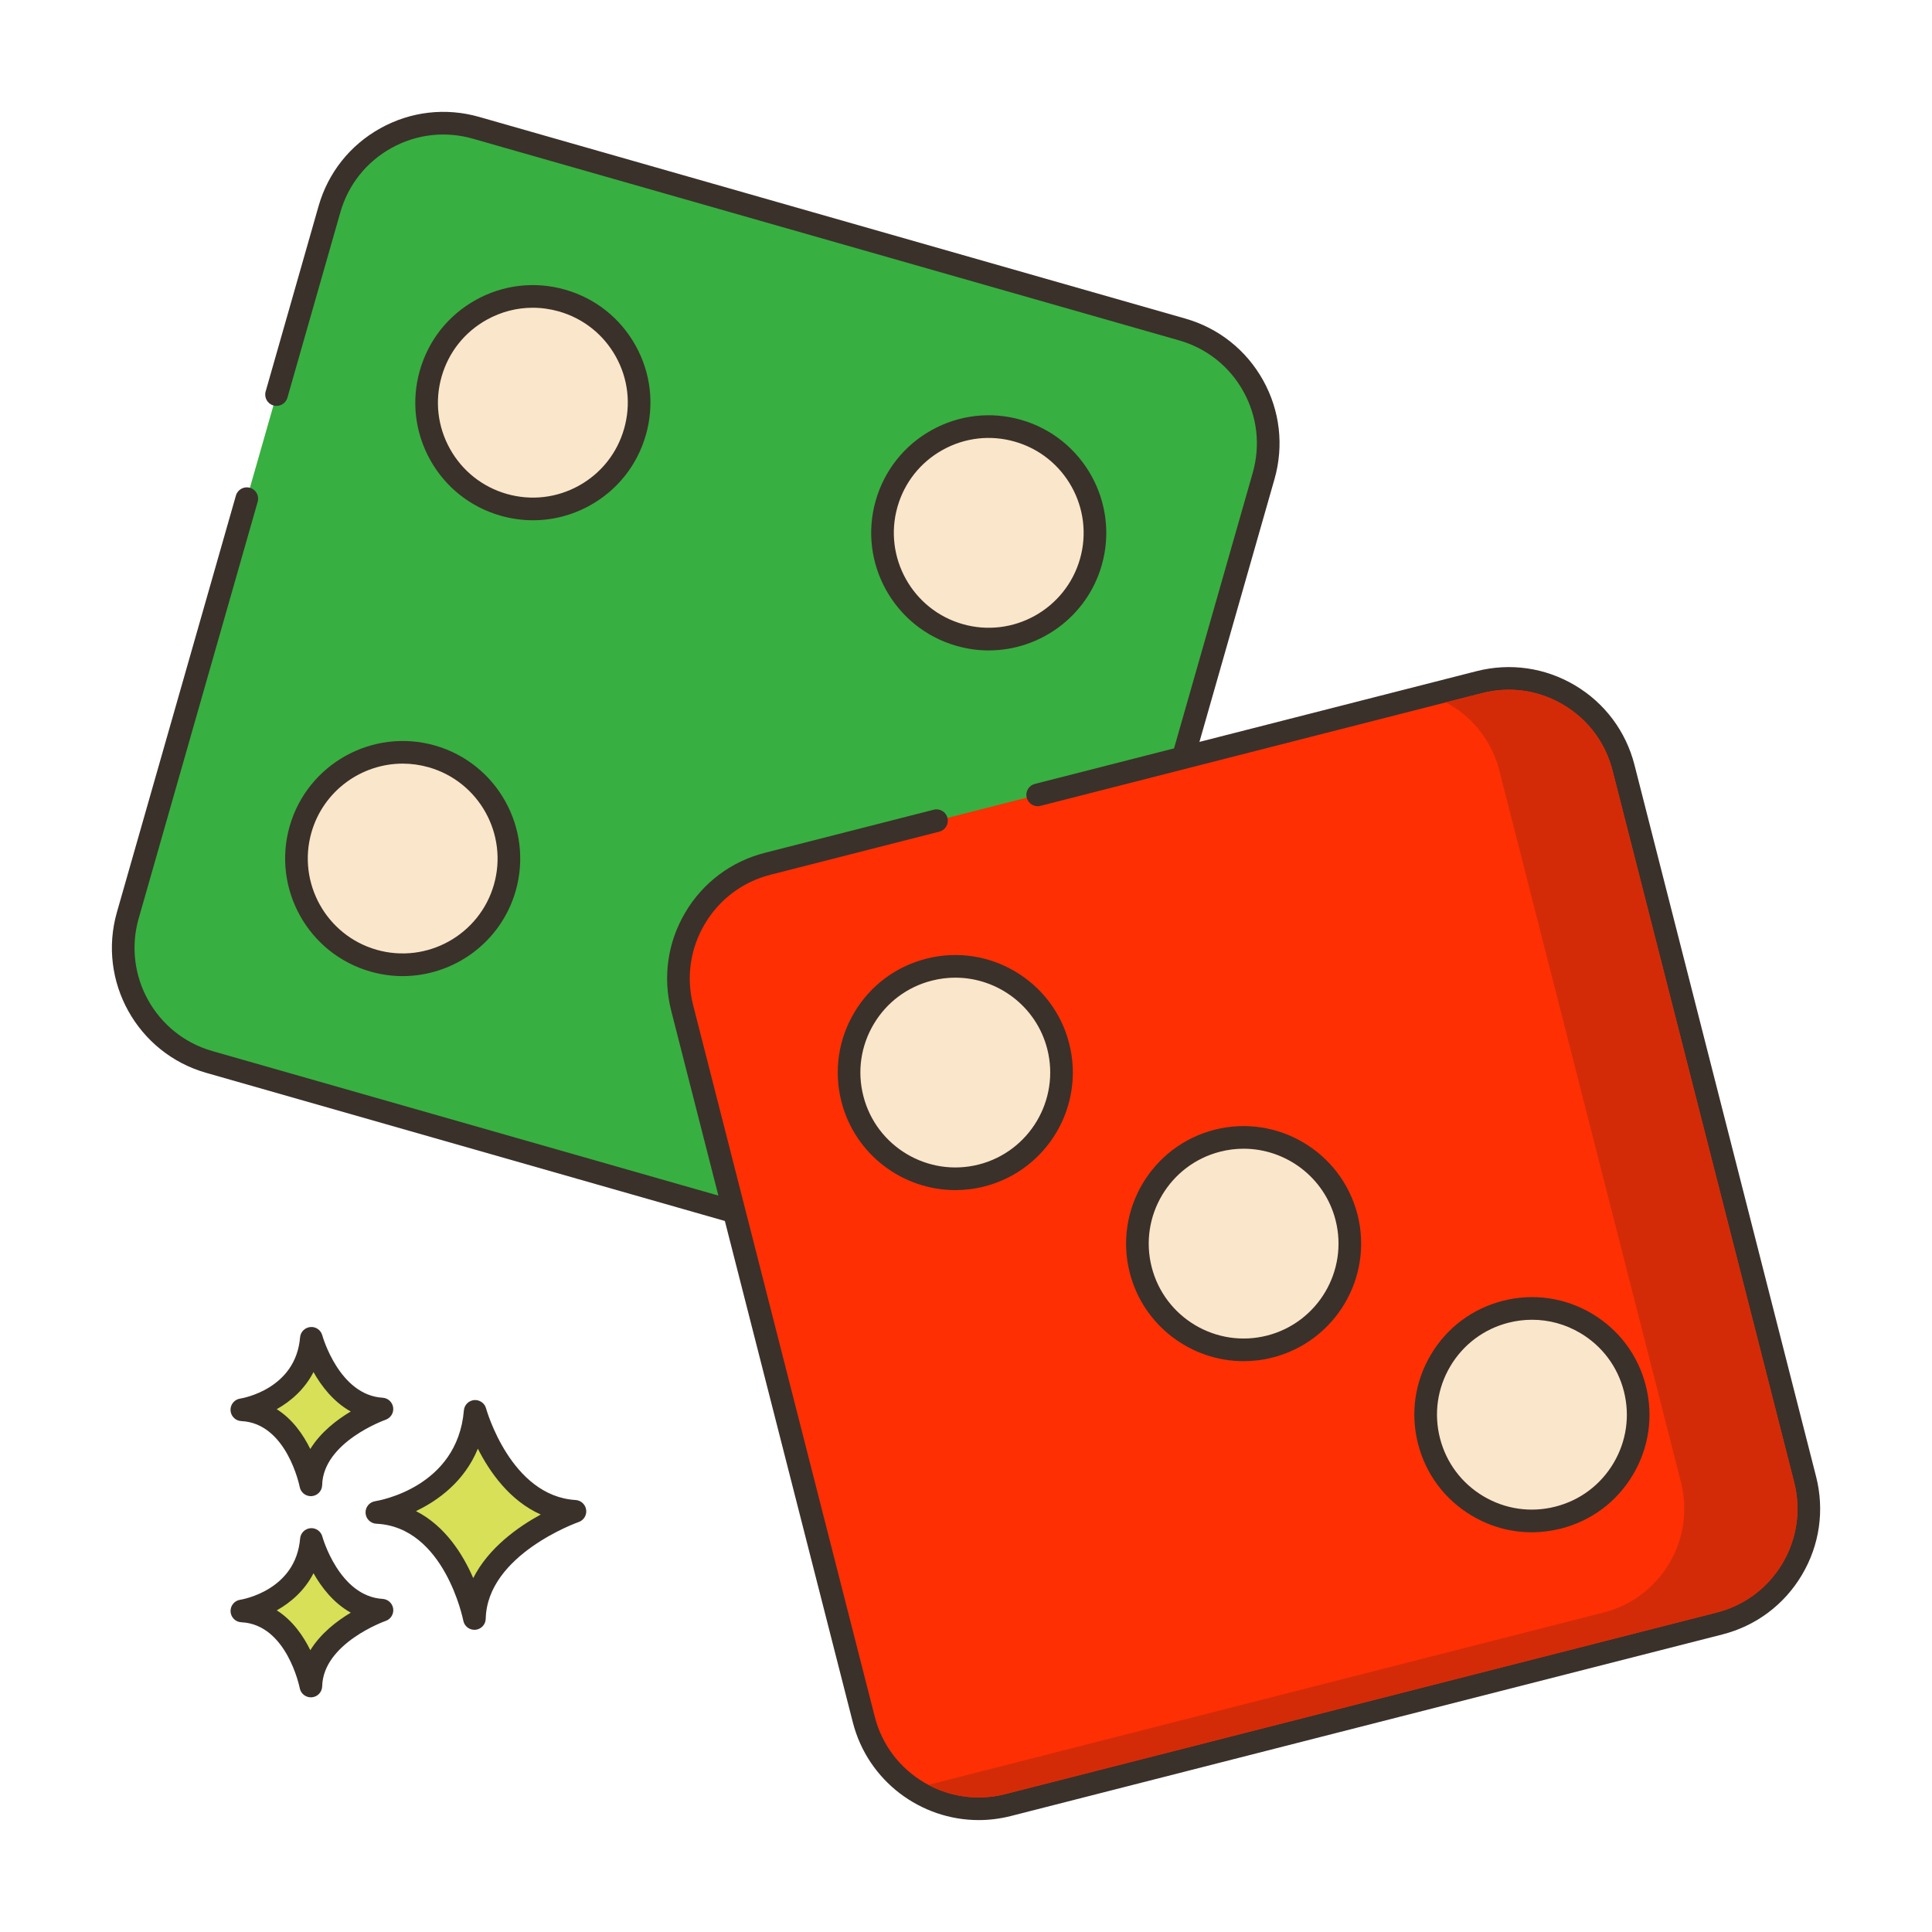
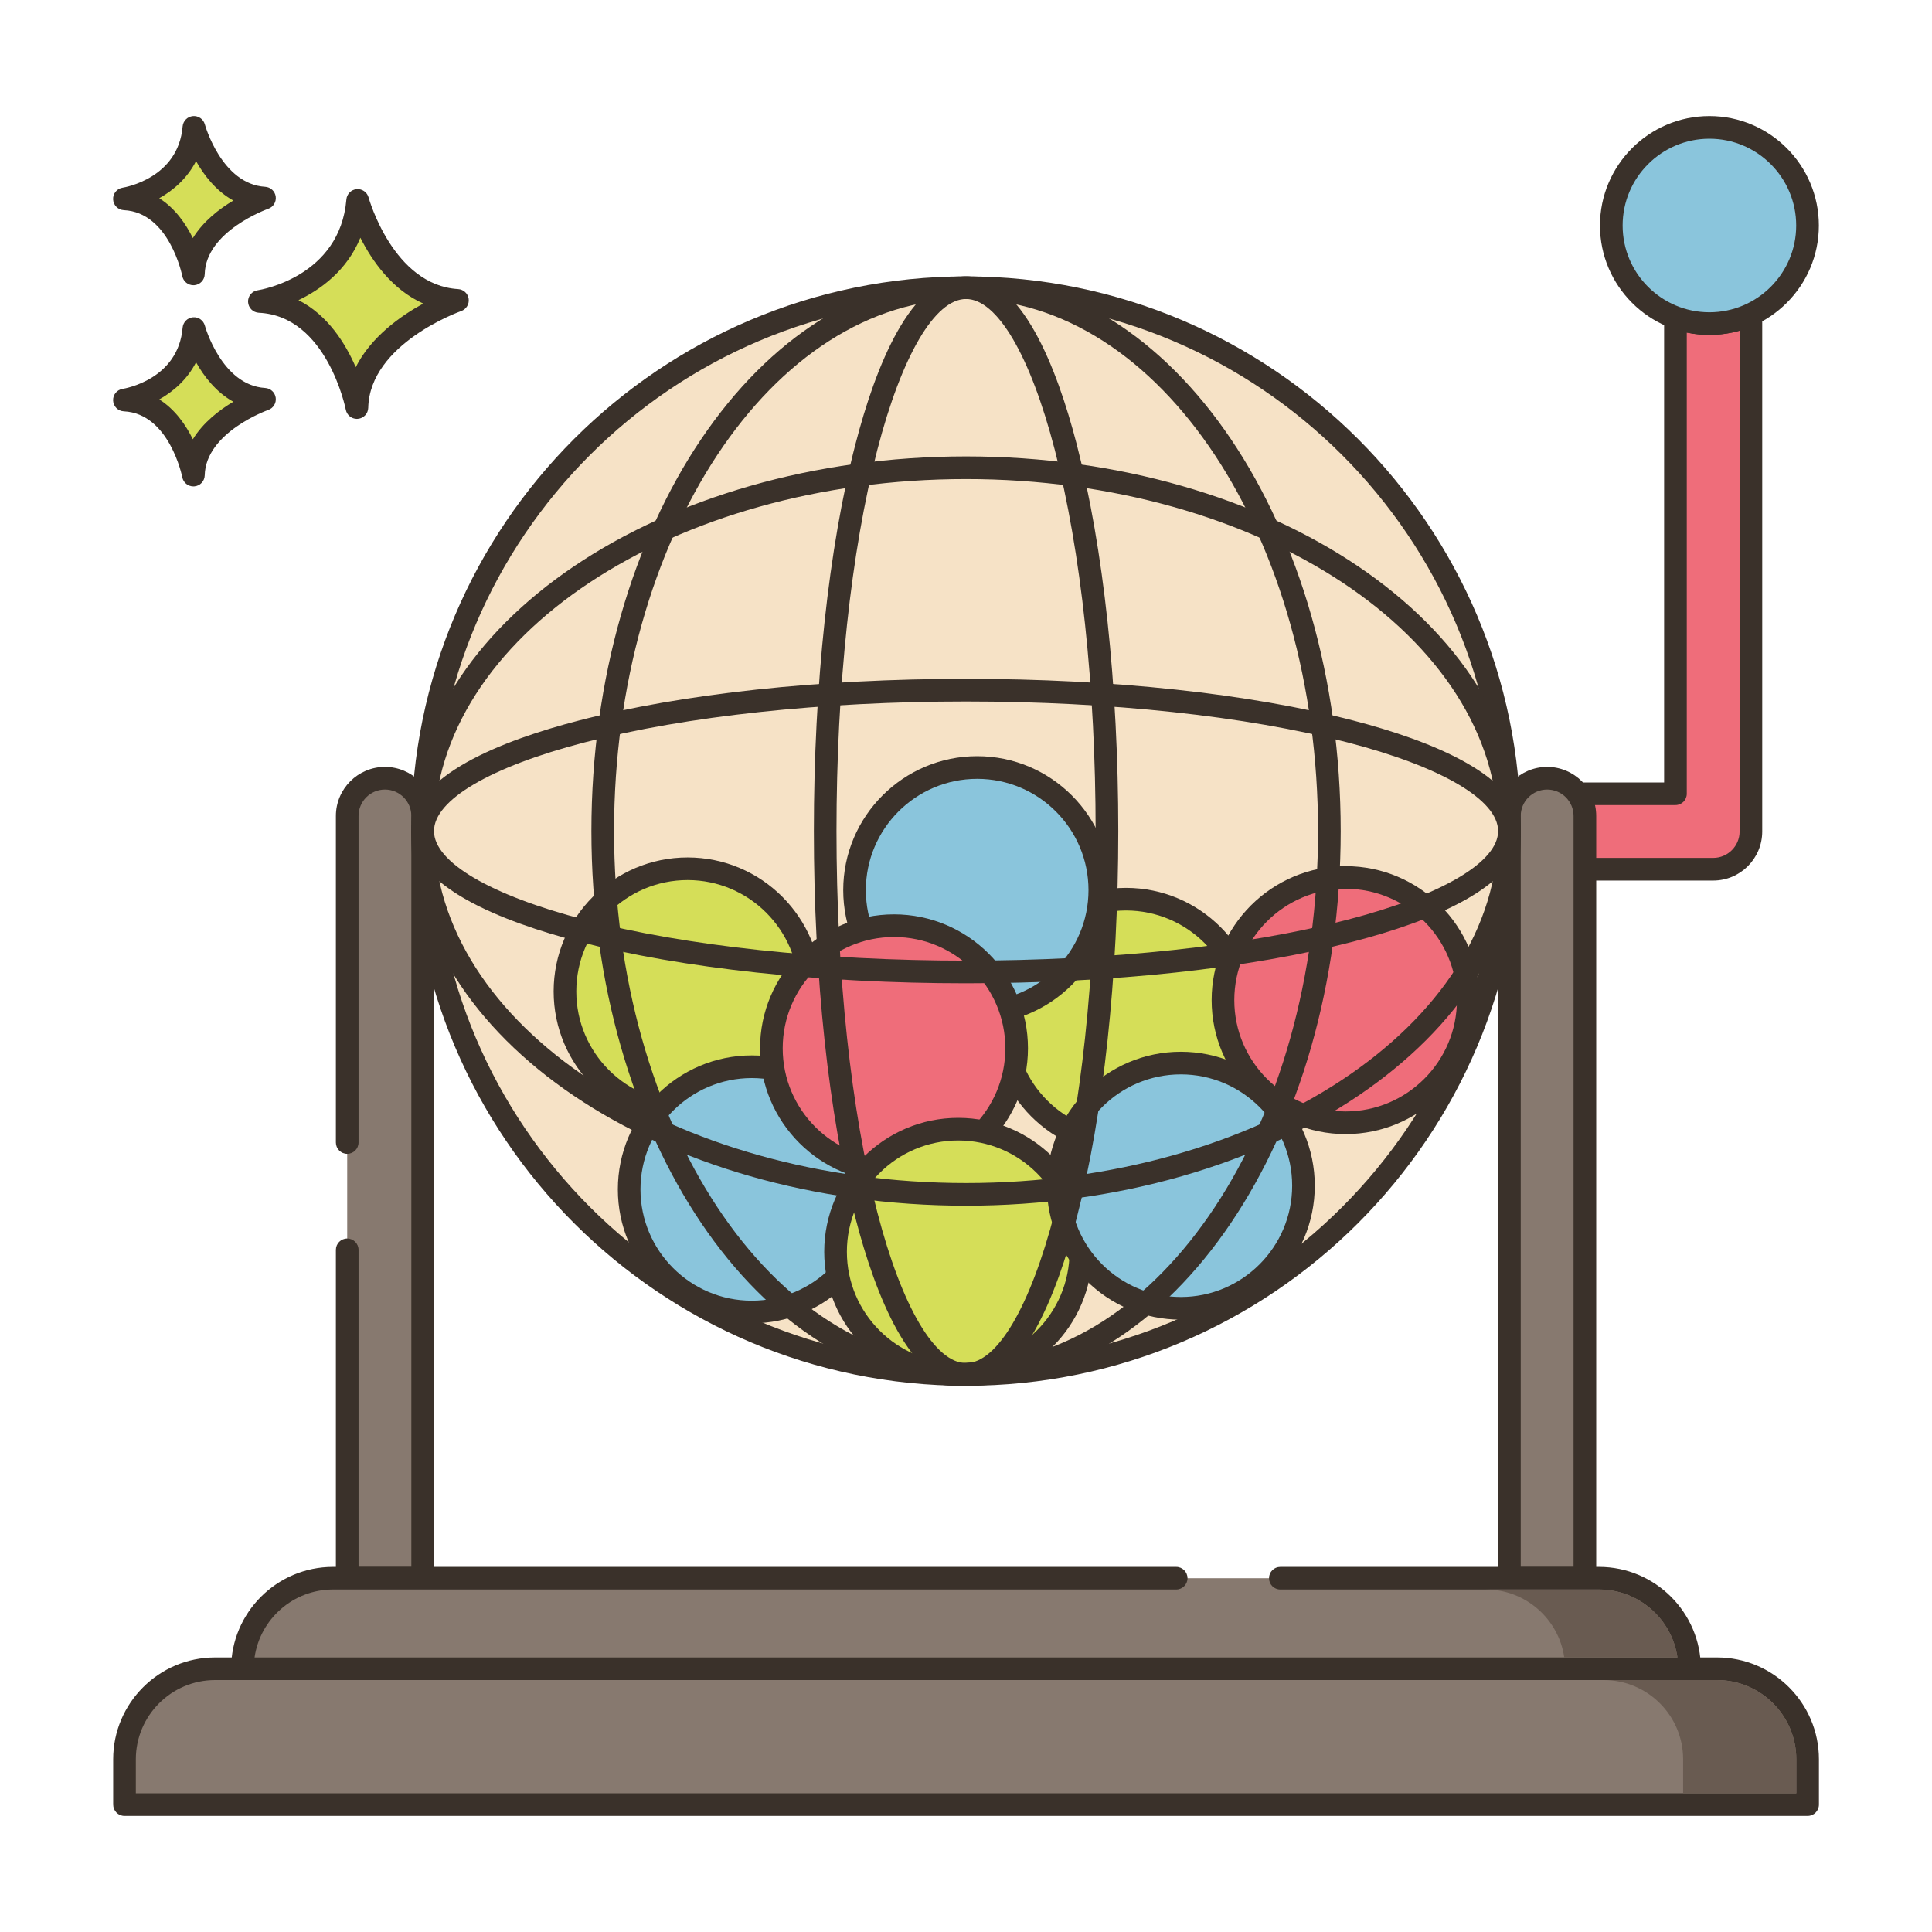
- <svg xmlns="http://www.w3.org/2000/svg" width="56" height="56" viewBox="0 0 56 56" fill="none">
-   <path d="M13.772 40.909C13.559 43.439 10.923 43.838 10.923 43.838C13.186 43.944 13.75 46.913 13.75 46.913C13.799 44.796 16.664 43.806 16.664 43.806C14.517 43.678 13.772 40.909 13.772 40.909Z" fill="#D7E057" />
-   <path d="M16.685 43.479C14.802 43.366 14.096 40.849 14.089 40.823C14.048 40.67 13.901 40.569 13.743 40.582C13.585 40.597 13.459 40.723 13.446 40.881C13.258 43.116 10.971 43.498 10.875 43.513C10.708 43.538 10.587 43.686 10.596 43.855C10.605 44.023 10.74 44.158 10.908 44.166C12.883 44.259 13.424 46.948 13.429 46.975C13.459 47.131 13.595 47.241 13.751 47.241C13.76 47.241 13.769 47.241 13.778 47.24C13.946 47.226 14.075 47.089 14.079 46.921C14.122 45.059 16.746 44.126 16.773 44.117C16.92 44.066 17.012 43.917 16.99 43.762C16.968 43.607 16.841 43.489 16.685 43.479ZM13.717 45.742C13.42 45.057 12.905 44.231 12.057 43.8C12.698 43.493 13.459 42.944 13.851 41.991C14.191 42.662 14.77 43.496 15.674 43.899C15.017 44.258 14.16 44.863 13.717 45.742Z" fill="#3A312A" />
-   <path d="M9.026 44.623C8.875 46.412 7.011 46.695 7.011 46.695C8.612 46.77 9.011 48.87 9.011 48.87C9.045 47.373 11.072 46.673 11.072 46.673C9.553 46.582 9.026 44.623 9.026 44.623Z" fill="#D7E057" />
-   <path d="M11.091 46.345C9.83 46.27 9.347 44.554 9.343 44.537C9.301 44.384 9.156 44.281 8.997 44.296C8.838 44.31 8.712 44.437 8.699 44.595C8.572 46.098 7.026 46.36 6.962 46.37C6.795 46.395 6.675 46.543 6.683 46.712C6.692 46.88 6.827 47.015 6.995 47.022C8.316 47.085 8.685 48.913 8.688 48.931C8.718 49.087 8.854 49.198 9.01 49.198C9.02 49.198 9.028 49.198 9.038 49.197C9.205 49.184 9.335 49.046 9.339 48.878C9.367 47.629 11.161 46.989 11.179 46.983C11.327 46.932 11.418 46.783 11.397 46.628C11.375 46.473 11.248 46.355 11.091 46.345ZM8.995 47.832C8.792 47.419 8.483 46.968 8.022 46.677C8.428 46.449 8.831 46.102 9.087 45.601C9.319 46.011 9.668 46.466 10.168 46.744C9.763 46.985 9.296 47.344 8.995 47.832Z" fill="#3A312A" />
-   <path d="M9.026 38.792C8.875 40.581 7.011 40.864 7.011 40.864C8.612 40.939 9.011 43.039 9.011 43.039C9.045 41.542 11.072 40.842 11.072 40.842C9.553 40.751 9.026 38.792 9.026 38.792Z" fill="#D7E057" />
-   <path d="M11.09 40.514C9.829 40.439 9.346 38.723 9.342 38.706C9.3 38.553 9.155 38.449 8.996 38.465C8.837 38.479 8.711 38.606 8.698 38.764C8.571 40.267 7.026 40.529 6.961 40.539C6.794 40.564 6.674 40.712 6.682 40.88C6.691 41.049 6.826 41.183 6.994 41.191C8.315 41.253 8.684 43.082 8.687 43.1C8.717 43.256 8.853 43.367 9.01 43.367C9.019 43.367 9.028 43.367 9.037 43.366C9.204 43.352 9.334 43.215 9.338 43.047C9.366 41.798 11.16 41.158 11.178 41.152C11.326 41.1 11.417 40.952 11.396 40.797C11.374 40.642 11.247 40.523 11.09 40.514ZM8.994 42C8.792 41.588 8.482 41.137 8.021 40.846C8.427 40.618 8.83 40.27 9.087 39.77C9.318 40.18 9.667 40.635 10.167 40.913C9.763 41.153 9.295 41.512 8.994 42Z" fill="#3A312A" />
-   <path d="M34.267 9.55L13.797 3.704C11.973 3.183 10.071 4.239 9.55 6.063L8.016 11.437L7.154 14.453L3.704 26.534C3.183 28.358 4.24 30.259 6.064 30.78L26.534 36.626C28.358 37.147 30.26 36.091 30.781 34.267L36.627 13.796C37.148 11.972 36.092 10.071 34.267 9.55Z" fill="#38AF41" />
-   <path d="M36.613 11.025C36.124 10.146 35.323 9.51 34.357 9.234L13.886 3.388C12.92 3.113 11.904 3.229 11.025 3.718C10.146 4.206 9.51 5.007 9.234 5.974L7.7 11.347C7.65 11.521 7.751 11.703 7.925 11.752C8.099 11.802 8.281 11.702 8.331 11.527L9.865 6.154C10.093 5.356 10.618 4.694 11.344 4.291C12.069 3.888 12.908 3.792 13.706 4.02L34.176 9.866C34.974 10.094 35.636 10.618 36.039 11.344C36.442 12.069 36.539 12.908 36.311 13.706L30.465 34.177C30.237 34.975 29.712 35.636 28.986 36.039C28.261 36.443 27.422 36.539 26.624 36.311L6.153 30.465C4.506 29.995 3.549 28.272 4.019 26.624L7.469 14.544C7.519 14.369 7.418 14.188 7.244 14.138C7.07 14.089 6.888 14.189 6.838 14.364L3.388 26.444C2.819 28.439 3.978 30.526 5.973 31.096L26.444 36.942C26.787 37.04 27.136 37.089 27.483 37.089C28.114 37.089 28.738 36.928 29.305 36.613C30.184 36.125 30.82 35.324 31.096 34.357L36.942 13.887C37.218 12.92 37.101 11.904 36.613 11.025Z" fill="#3A312A" />
-   <path d="M16.291 8.711C14.656 8.244 12.952 9.191 12.485 10.826C12.018 12.461 12.965 14.165 14.6 14.632C16.235 15.099 17.939 14.152 18.406 12.517C18.873 10.882 17.926 9.178 16.291 8.711Z" fill="#FAE6CA" />
-   <path d="M18.423 10.017C17.981 9.221 17.256 8.646 16.381 8.396C15.506 8.146 14.586 8.252 13.791 8.694C12.995 9.136 12.42 9.861 12.17 10.736C11.92 11.611 12.026 12.531 12.467 13.327C12.91 14.122 13.635 14.698 14.51 14.948C14.82 15.036 15.136 15.08 15.45 15.08C16.022 15.08 16.587 14.935 17.1 14.65C17.896 14.208 18.471 13.482 18.721 12.607C18.971 11.732 18.866 10.813 18.423 10.017ZM18.09 12.427C17.889 13.133 17.424 13.719 16.782 14.076C16.139 14.433 15.397 14.518 14.69 14.317C13.984 14.115 13.398 13.65 13.041 13.008C12.684 12.366 12.599 11.623 12.8 10.917C13.002 10.21 13.467 9.625 14.109 9.268C14.524 9.037 14.98 8.92 15.441 8.92C15.695 8.92 15.95 8.956 16.201 9.027C16.907 9.229 17.493 9.694 17.85 10.336C18.207 10.978 18.292 11.721 18.09 12.427Z" fill="#3A312A" />
-   <path d="M25.052 31.72C26.749 31.623 28.046 30.169 27.95 28.472C27.852 26.775 26.398 25.478 24.701 25.575C23.005 25.672 21.707 27.126 21.804 28.823C21.901 30.52 23.355 31.817 25.052 31.72Z" fill="#FAE6CA" />
-   <path d="M27.863 27.004C27.421 26.209 26.696 25.633 25.821 25.383C24.015 24.867 22.125 25.917 21.61 27.723C21.094 29.529 22.144 31.419 23.95 31.935C24.262 32.023 24.575 32.066 24.884 32.066C26.367 32.066 27.735 31.089 28.162 29.594C28.411 28.719 28.306 27.799 27.863 27.004ZM27.53 29.414C27.114 30.872 25.589 31.72 24.131 31.304C22.672 30.887 21.824 29.362 22.241 27.904C22.586 26.697 23.69 25.908 24.887 25.908C25.136 25.908 25.39 25.942 25.641 26.014C26.348 26.216 26.933 26.68 27.29 27.323C27.647 27.965 27.732 28.707 27.53 29.414Z" fill="#3A312A" />
-   <path d="M31.058 17.379C32.124 16.055 31.915 14.117 30.59 13.05C29.265 11.984 27.328 12.194 26.261 13.518C25.195 14.843 25.405 16.781 26.729 17.847C28.054 18.913 29.992 18.704 31.058 17.379Z" fill="#FAE6CA" />
-   <path d="M29.595 12.169C28.72 11.919 27.8 12.025 27.004 12.467C26.209 12.909 25.633 13.635 25.383 14.51C24.867 16.316 25.917 18.205 27.724 18.721C28.035 18.81 28.349 18.853 28.658 18.853C30.14 18.853 31.508 17.876 31.935 16.381C32.451 14.575 31.401 12.685 29.595 12.169ZM31.304 16.201C30.887 17.659 29.362 18.507 27.904 18.09C26.445 17.674 25.598 16.148 26.014 14.69C26.216 13.984 26.681 13.398 27.323 13.041C27.965 12.684 28.708 12.599 29.414 12.801C30.873 13.217 31.721 14.742 31.304 16.201Z" fill="#3A312A" />
-   <path d="M14.588 25.863C15.128 24.251 14.26 22.506 12.648 21.966C11.036 21.425 9.291 22.293 8.751 23.905C8.21 25.517 9.078 27.262 10.69 27.803C12.302 28.343 14.047 27.475 14.588 25.863Z" fill="#FAE6CA" />
-   <path d="M12.608 21.609C10.801 21.094 8.912 22.143 8.396 23.949C7.88 25.756 8.93 27.645 10.736 28.161C11.048 28.25 11.362 28.293 11.671 28.293C13.153 28.293 14.521 27.316 14.948 25.821C15.464 24.014 14.414 22.125 12.608 21.609ZM14.317 25.641C13.9 27.099 12.375 27.946 10.917 27.53C9.458 27.114 8.611 25.588 9.027 24.13C9.372 22.923 10.476 22.134 11.673 22.134C11.922 22.134 12.176 22.169 12.427 22.24C13.886 22.657 14.733 24.182 14.317 25.641Z" fill="#3A312A" />
-   <path d="M52.322 42.879L47.057 22.251C46.588 20.413 44.718 19.303 42.879 19.772L30.077 23.04L27.145 23.788L22.252 25.037C20.413 25.506 19.303 27.376 19.773 29.215L25.037 49.843C25.506 51.681 27.377 52.791 29.215 52.322L49.843 47.057C51.681 46.588 52.791 44.717 52.322 42.879Z" fill="#FF2F04" />
-   <path d="M52.64 42.798L47.376 22.17C47.127 21.196 46.514 20.377 45.65 19.864C44.785 19.351 43.772 19.206 42.799 19.454L29.996 22.722C29.82 22.767 29.715 22.945 29.759 23.121C29.804 23.296 29.982 23.403 30.159 23.358L42.961 20.09C43.765 19.885 44.601 20.005 45.315 20.429C46.029 20.853 46.535 21.529 46.74 22.333L52.004 42.96C52.209 43.764 52.089 44.6 51.666 45.314C51.242 46.028 50.566 46.534 49.762 46.739L29.134 52.003C27.476 52.427 25.779 51.421 25.356 49.761L20.091 29.134C19.886 28.329 20.006 27.494 20.43 26.78C20.853 26.066 21.529 25.56 22.333 25.355L27.227 24.106C27.402 24.061 27.508 23.883 27.463 23.707C27.419 23.531 27.24 23.424 27.064 23.47L22.171 24.719C21.197 24.968 20.378 25.58 19.865 26.445C19.352 27.309 19.207 28.322 19.455 29.296L24.72 49.924C25.154 51.623 26.688 52.756 28.367 52.756C28.674 52.756 28.986 52.718 29.297 52.639L49.925 47.375C50.898 47.126 51.717 46.514 52.23 45.649C52.743 44.785 52.888 43.772 52.64 42.798Z" fill="#3A312A" />
-   <path d="M30.674 30.327C30.253 28.68 28.577 27.685 26.93 28.105C25.282 28.526 24.287 30.202 24.708 31.85C25.128 33.497 26.805 34.492 28.452 34.072C30.1 33.651 31.094 31.975 30.674 30.327Z" fill="#FAE6CA" />
-   <path d="M30.991 30.246C30.527 28.426 28.669 27.323 26.848 27.788C25.966 28.013 25.225 28.568 24.761 29.35C24.296 30.133 24.165 31.05 24.389 31.931C24.782 33.47 26.171 34.496 27.691 34.496C27.969 34.496 28.252 34.462 28.533 34.39C30.353 33.925 31.456 32.066 30.991 30.246ZM28.37 33.754C26.901 34.128 25.4 33.239 25.025 31.769C24.843 31.057 24.95 30.317 25.325 29.685C25.7 29.053 26.298 28.605 27.01 28.424C27.238 28.366 27.466 28.338 27.69 28.338C28.917 28.338 30.039 29.166 30.356 30.408C30.73 31.878 29.84 33.379 28.37 33.754Z" fill="#3A312A" />
-   <path d="M38.775 37.472C39.574 35.971 39.004 34.106 37.503 33.307C36.002 32.508 34.137 33.077 33.338 34.578C32.538 36.08 33.108 37.945 34.609 38.744C36.111 39.543 37.975 38.974 38.775 37.472Z" fill="#FAE6CA" />
-   <path d="M39.348 35.205C38.883 33.385 37.024 32.282 35.204 32.746C33.384 33.211 32.281 35.069 32.746 36.89C33.139 38.428 34.527 39.455 36.047 39.455C36.325 39.455 36.608 39.42 36.889 39.348C38.709 38.883 39.812 37.025 39.348 35.205ZM36.727 38.712C35.258 39.087 33.757 38.197 33.382 36.727C33.007 35.258 33.897 33.757 35.367 33.382C35.594 33.324 35.822 33.296 36.046 33.296C37.273 33.296 38.395 34.125 38.712 35.367C39.087 36.837 38.196 38.337 36.727 38.712Z" fill="#3A312A" />
-   <path d="M47.387 40.244C46.966 38.597 45.29 37.602 43.642 38.022C41.995 38.443 41 40.119 41.421 41.767C41.841 43.414 43.517 44.409 45.165 43.989C46.812 43.568 47.807 41.892 47.387 40.244Z" fill="#FAE6CA" />
-   <path d="M47.704 40.163C47.48 39.281 46.925 38.54 46.142 38.075C45.359 37.611 44.443 37.479 43.561 37.705C42.679 37.929 41.938 38.484 41.474 39.267C41.009 40.05 40.877 40.967 41.102 41.848C41.327 42.73 41.882 43.471 42.665 43.935C43.198 44.252 43.793 44.414 44.398 44.414C44.68 44.414 44.965 44.378 45.246 44.307C46.128 44.082 46.869 43.527 47.333 42.744C47.798 41.961 47.929 41.045 47.704 40.163ZM46.769 42.409C46.394 43.041 45.796 43.489 45.084 43.67C44.372 43.852 43.632 43.746 43 43.371C42.368 42.996 41.92 42.398 41.738 41.686C41.557 40.974 41.663 40.234 42.038 39.602C42.413 38.97 43.011 38.522 43.723 38.34C43.95 38.282 44.18 38.254 44.408 38.254C44.896 38.254 45.377 38.384 45.807 38.64C46.439 39.015 46.887 39.613 47.069 40.325C47.25 41.037 47.144 41.777 46.769 42.409Z" fill="#3A312A" />
-   <path d="M52.004 42.961L46.739 22.333C46.533 21.528 46.028 20.852 45.315 20.43C44.827 20.141 44.285 19.992 43.733 19.992C43.475 19.992 43.217 20.025 42.961 20.091L41.904 20.36C41.948 20.382 41.992 20.406 42.034 20.43C42.747 20.852 43.252 21.528 43.458 22.333L48.723 42.961C48.926 43.764 48.806 44.6 48.384 45.315C47.959 46.028 47.284 46.533 46.481 46.739L26.909 51.735C27.568 52.087 28.355 52.203 29.134 52.004L49.762 46.739C50.565 46.533 51.241 46.028 51.665 45.315C52.087 44.6 52.208 43.764 52.004 42.961Z" fill="#D32B08" />
+ <svg xmlns="http://www.w3.org/2000/svg" width="55" height="55" viewBox="0 0 55 55" fill="none">
+   <path d="M48.664 9.213C48.324 9.213 47.998 9.152 47.697 9.041V22.597H41.252C40.658 22.597 40.177 23.079 40.177 23.672C40.177 24.265 40.658 24.746 41.252 24.746H48.771C49.364 24.746 49.845 24.265 49.845 23.672V8.95C49.487 9.118 49.087 9.213 48.664 9.213Z" fill="#EF6D7A" />
+   <path d="M50.018 8.679C49.925 8.62 49.809 8.612 49.709 8.658C49.112 8.937 48.414 8.963 47.809 8.738C47.71 8.702 47.599 8.716 47.513 8.776C47.426 8.836 47.374 8.935 47.374 9.04V22.275H41.252C40.481 22.275 39.855 22.901 39.855 23.671C39.855 24.441 40.481 25.068 41.252 25.068H48.771C49.541 25.068 50.167 24.441 50.167 23.671V8.95C50.167 8.84 50.111 8.738 50.018 8.679ZM49.523 23.672C49.523 24.086 49.186 24.423 48.771 24.423H41.252C40.837 24.423 40.499 24.086 40.499 23.672C40.499 23.257 40.837 22.919 41.252 22.919H47.697C47.875 22.919 48.019 22.775 48.019 22.597V9.468C48.511 9.572 49.038 9.554 49.523 9.414V23.672Z" fill="#3A312A" />
+   <path d="M10.959 22.155C10.366 22.155 9.884 22.636 9.884 23.229V44.928H12.033V23.229C12.033 22.636 11.552 22.155 10.959 22.155Z" fill="#87796F" />
+   <path d="M10.959 21.832C10.188 21.832 9.562 22.459 9.562 23.229V32.525C9.562 32.703 9.706 32.847 9.884 32.847C10.062 32.847 10.207 32.703 10.207 32.525V23.229C10.207 22.814 10.544 22.477 10.959 22.477C11.373 22.477 11.71 22.814 11.71 23.229V44.606H10.207V35.581C10.207 35.403 10.062 35.258 9.884 35.258C9.706 35.258 9.562 35.403 9.562 35.581V44.928C9.562 45.106 9.706 45.25 9.884 45.25H12.033C12.211 45.25 12.355 45.106 12.355 44.928V23.229C12.355 22.459 11.729 21.832 10.959 21.832Z" fill="#3A312A" />
+   <path d="M44.044 22.155C43.452 22.155 42.97 22.636 42.97 23.229V44.928H45.119V23.229C45.119 22.636 44.637 22.155 44.044 22.155Z" fill="#87796F" />
+   <path d="M44.044 21.832C43.274 21.832 42.648 22.459 42.648 23.229V44.928C42.648 45.106 42.792 45.25 42.97 45.25H45.119C45.297 45.25 45.441 45.106 45.441 44.928V23.229C45.441 22.459 44.814 21.832 44.044 21.832ZM44.796 44.606H43.292V23.229C43.292 22.814 43.63 22.477 44.044 22.477C44.459 22.477 44.796 22.814 44.796 23.229V44.606Z" fill="#3A312A" />
+   <path d="M48.664 9.213C50.206 9.213 51.456 7.962 51.456 6.42C51.456 4.877 50.206 3.627 48.664 3.627C47.121 3.627 45.871 4.877 45.871 6.42C45.871 7.962 47.121 9.213 48.664 9.213Z" fill="#8AC5DC" />
+   <path d="M48.664 3.304C46.946 3.304 45.548 4.702 45.548 6.42C45.548 8.137 46.946 9.535 48.664 9.535C50.381 9.535 51.779 8.137 51.779 6.42C51.779 4.702 50.381 3.304 48.664 3.304ZM48.664 8.89C47.301 8.89 46.193 7.782 46.193 6.42C46.193 5.057 47.301 3.949 48.664 3.949C50.026 3.949 51.134 5.057 51.134 6.42C51.134 7.782 50.026 8.89 48.664 8.89Z" fill="#3A312A" />
+   <path d="M10.182 5.706C9.973 8.19 7.384 8.582 7.384 8.582C9.607 8.687 10.161 11.603 10.161 11.603C10.208 9.524 13.023 8.551 13.023 8.551C10.914 8.425 10.182 5.706 10.182 5.706Z" fill="#D5DE58" />
+   <path d="M13.042 8.23C11.193 8.119 10.5 5.647 10.493 5.622C10.452 5.471 10.309 5.371 10.153 5.385C9.997 5.399 9.874 5.523 9.861 5.679C9.676 7.873 7.43 8.249 7.335 8.264C7.172 8.288 7.053 8.433 7.062 8.599C7.071 8.764 7.203 8.896 7.369 8.904C9.308 8.995 9.839 11.636 9.844 11.663C9.874 11.816 10.007 11.925 10.16 11.925C10.169 11.925 10.178 11.924 10.188 11.923C10.352 11.91 10.479 11.774 10.483 11.61C10.525 9.782 13.102 8.865 13.128 8.856C13.273 8.805 13.363 8.659 13.342 8.507C13.321 8.355 13.195 8.239 13.042 8.23ZM10.127 10.453C9.836 9.78 9.331 8.968 8.497 8.545C9.127 8.244 9.874 7.705 10.259 6.768C10.593 7.428 11.162 8.246 12.05 8.642C11.404 8.994 10.563 9.589 10.127 10.453Z" fill="#3A312A" />
+   <path d="M5.52 9.354C5.372 11.111 3.541 11.389 3.541 11.389C5.113 11.463 5.505 13.525 5.505 13.525C5.539 12.055 7.529 11.367 7.529 11.367C6.038 11.277 5.52 9.354 5.52 9.354Z" fill="#D5DE58" />
+   <path d="M7.549 11.045C6.31 10.971 5.836 9.287 5.832 9.27C5.791 9.119 5.647 9.018 5.492 9.033C5.336 9.047 5.213 9.171 5.199 9.327C5.075 10.803 3.557 11.06 3.493 11.07C3.329 11.095 3.211 11.239 3.22 11.405C3.228 11.571 3.361 11.703 3.526 11.71C4.823 11.771 5.186 13.568 5.189 13.585C5.218 13.738 5.352 13.847 5.505 13.847C5.514 13.847 5.523 13.847 5.532 13.846C5.697 13.833 5.824 13.697 5.828 13.532C5.856 12.306 7.618 11.677 7.635 11.671C7.781 11.621 7.87 11.475 7.849 11.323C7.828 11.171 7.702 11.054 7.549 11.045ZM5.49 12.505C5.291 12.1 4.987 11.657 4.534 11.371C4.933 11.147 5.329 10.806 5.581 10.314C5.808 10.717 6.151 11.164 6.642 11.437C6.245 11.673 5.785 12.025 5.49 12.505Z" fill="#3A312A" />
+   <path d="M5.52 3.627C5.372 5.384 3.541 5.661 3.541 5.661C5.113 5.735 5.505 7.798 5.505 7.798C5.539 6.327 7.529 5.64 7.529 5.64C6.038 5.55 5.52 3.627 5.52 3.627Z" fill="#D5DE58" />
+   <path d="M7.549 5.318C6.31 5.244 5.836 3.559 5.832 3.542C5.791 3.391 5.647 3.291 5.492 3.305C5.336 3.319 5.213 3.443 5.199 3.599C5.075 5.075 3.557 5.332 3.493 5.343C3.329 5.367 3.211 5.512 3.22 5.678C3.228 5.843 3.361 5.975 3.526 5.983C4.823 6.044 5.186 7.84 5.189 7.858C5.218 8.011 5.352 8.12 5.506 8.12C5.514 8.12 5.523 8.12 5.532 8.119C5.697 8.105 5.824 7.97 5.828 7.805C5.856 6.578 7.618 5.95 7.635 5.944C7.781 5.894 7.87 5.748 7.849 5.595C7.828 5.443 7.702 5.327 7.549 5.318ZM5.49 6.778C5.291 6.373 4.987 5.93 4.534 5.643C4.933 5.42 5.329 5.078 5.581 4.587C5.808 4.99 6.151 5.437 6.642 5.709C6.245 5.946 5.785 6.298 5.49 6.778Z" fill="#3A312A" />
+   <path d="M48.881 47.506H6.123C4.699 47.506 3.544 48.661 3.544 50.084V51.373H51.459V50.084C51.459 48.66 50.305 47.506 48.881 47.506Z" fill="#87796F" />
+   <path d="M48.881 47.184H6.123C4.523 47.184 3.222 48.485 3.222 50.084V51.373C3.222 51.551 3.366 51.696 3.544 51.696H51.459C51.637 51.696 51.781 51.551 51.781 51.373V50.084C51.781 48.485 50.48 47.184 48.881 47.184ZM51.137 51.051H3.867V50.084C3.867 48.841 4.879 47.828 6.123 47.828H48.881C50.125 47.828 51.137 48.841 51.137 50.084V51.051Z" fill="#3A312A" />
+   <path d="M45.52 44.928H9.479C8.056 44.928 6.901 46.083 6.901 47.506H48.099C48.099 46.082 46.944 44.928 45.52 44.928Z" fill="#87796F" />
+   <path d="M45.52 44.606H36.448C36.27 44.606 36.126 44.75 36.126 44.928C36.126 45.106 36.27 45.25 36.448 45.25H45.52C46.655 45.25 47.596 46.092 47.753 47.184H7.247C7.403 46.092 8.345 45.25 9.479 45.25H33.483C33.661 45.25 33.806 45.106 33.806 44.928C33.806 44.75 33.661 44.606 33.483 44.606H9.479C7.88 44.606 6.579 45.907 6.579 47.506C6.579 47.684 6.723 47.828 6.901 47.828H48.099C48.277 47.828 48.421 47.684 48.421 47.506C48.421 45.907 47.12 44.606 45.52 44.606Z" fill="#3A312A" />
+   <path d="M31.058 38.697C39.371 36.732 44.517 28.401 42.552 20.088C40.587 11.776 32.255 6.63 23.943 8.595C15.63 10.56 10.485 18.891 12.449 27.204C14.414 35.516 22.746 40.662 31.058 38.697Z" fill="#F6E2C6" />
+   <path d="M27.502 7.868C18.794 7.868 11.71 14.951 11.71 23.659C11.71 32.366 18.794 39.45 27.502 39.45C36.209 39.45 43.292 32.366 43.292 23.659C43.292 14.951 36.209 7.868 27.502 7.868ZM27.502 38.805C19.15 38.805 12.355 32.01 12.355 23.659C12.355 15.307 19.15 8.512 27.502 8.512C35.853 8.512 42.648 15.307 42.648 23.659C42.648 32.01 35.853 38.805 27.502 38.805Z" fill="#3A312A" />
+   <path d="M32.604 32.538C34.507 32.23 35.8 30.437 35.491 28.534C35.183 26.631 33.39 25.338 31.487 25.646C29.584 25.955 28.291 27.748 28.6 29.651C28.908 31.554 30.701 32.847 32.604 32.538Z" fill="#D5DE58" />
+   <path d="M32.054 25.276C29.951 25.276 28.24 26.986 28.24 29.089C28.24 31.192 29.951 32.903 32.054 32.903C34.156 32.903 35.867 31.192 35.867 29.089C35.867 26.986 34.156 25.276 32.054 25.276ZM32.054 32.258C30.306 32.258 28.885 30.836 28.885 29.089C28.885 27.342 30.306 25.92 32.054 25.92C33.801 25.92 35.222 27.342 35.222 29.089C35.223 30.836 33.801 32.258 32.054 32.258Z" fill="#3A312A" />
+   <path d="M23.076 28.464C23.213 26.54 21.764 24.869 19.839 24.732C17.915 24.595 16.244 26.044 16.107 27.968C15.97 29.893 17.419 31.564 19.344 31.7C21.268 31.837 22.939 30.388 23.076 28.464Z" fill="#D5DE58" />
+   <path d="M19.575 24.41C17.472 24.41 15.761 26.12 15.761 28.223C15.761 30.326 17.472 32.036 19.575 32.036C21.677 32.036 23.388 30.326 23.388 28.223C23.388 26.121 21.677 24.41 19.575 24.41ZM19.575 31.392C17.827 31.392 16.406 29.97 16.406 28.223C16.406 26.476 17.827 25.054 19.575 25.054C21.322 25.054 22.743 26.476 22.743 28.223C22.743 29.97 21.322 31.392 19.575 31.392Z" fill="#3A312A" />
+   <path d="M27.818 28.832C29.747 28.832 31.31 27.269 31.31 25.341C31.31 23.413 29.747 21.85 27.818 21.85C25.89 21.85 24.327 23.413 24.327 25.341C24.327 27.269 25.89 28.832 27.818 28.832Z" fill="#8AC5DC" />
+   <path d="M27.818 21.527C25.716 21.527 24.005 23.238 24.005 25.341C24.005 27.444 25.715 29.154 27.818 29.154C29.921 29.154 31.632 27.444 31.632 25.341C31.632 23.238 29.921 21.527 27.818 21.527ZM27.818 28.51C26.071 28.51 24.649 27.088 24.649 25.341C24.649 23.593 26.071 22.172 27.818 22.172C29.566 22.172 30.987 23.593 30.987 25.341C30.987 27.088 29.566 28.51 27.818 28.51Z" fill="#3A312A" />
+   <path d="M38.307 31.962C40.235 31.962 41.798 30.399 41.798 28.471C41.798 26.543 40.235 24.98 38.307 24.98C36.379 24.98 34.815 26.543 34.815 28.471C34.815 30.399 36.379 31.962 38.307 31.962Z" fill="#EF6D7A" />
+   <path d="M38.307 24.658C36.204 24.658 34.493 26.368 34.493 28.471C34.493 30.574 36.204 32.285 38.307 32.285C40.41 32.285 42.12 30.574 42.12 28.471C42.12 26.368 40.41 24.658 38.307 24.658ZM38.307 31.64C36.559 31.64 35.138 30.218 35.138 28.471C35.138 26.724 36.559 25.302 38.307 25.302C40.054 25.302 41.476 26.724 41.476 28.471C41.476 30.218 40.054 31.64 38.307 31.64Z" fill="#3A312A" />
+   <path d="M22.208 37.242C24.084 36.798 25.245 34.918 24.802 33.042C24.358 31.166 22.478 30.005 20.602 30.448C18.726 30.892 17.565 32.772 18.008 34.648C18.451 36.524 20.332 37.685 22.208 37.242Z" fill="#8AC5DC" />
+   <path d="M21.402 30.045C19.3 30.045 17.589 31.756 17.589 33.859C17.589 35.962 19.299 37.672 21.402 37.672C23.505 37.672 25.216 35.962 25.216 33.859C25.216 31.756 23.505 30.045 21.402 30.045ZM21.402 37.028C19.655 37.028 18.233 35.606 18.233 33.859C18.233 32.111 19.655 30.69 21.402 30.69C23.15 30.69 24.571 32.111 24.571 33.859C24.571 35.606 23.15 37.028 21.402 37.028Z" fill="#3A312A" />
+   <path d="M27.913 32.311C29.276 30.948 29.276 28.738 27.913 27.375C26.55 26.011 24.34 26.011 22.977 27.375C21.613 28.738 21.613 30.948 22.977 32.311C24.34 33.674 26.55 33.674 27.913 32.311Z" fill="#EF6D7A" />
+   <path d="M25.451 26.03C23.348 26.03 21.637 27.741 21.637 29.843C21.637 31.946 23.348 33.657 25.451 33.657C27.553 33.657 29.264 31.946 29.264 29.843C29.264 27.741 27.554 26.03 25.451 26.03ZM25.451 33.013C23.703 33.013 22.282 31.591 22.282 29.843C22.282 28.096 23.703 26.675 25.451 26.675C27.198 26.675 28.62 28.096 28.62 29.843C28.62 31.591 27.198 33.013 25.451 33.013Z" fill="#3A312A" />
+   <path d="M27.278 39.127C29.206 39.127 30.769 37.564 30.769 35.636C30.769 33.708 29.206 32.145 27.278 32.145C25.35 32.145 23.787 33.708 23.787 35.636C23.787 37.564 25.35 39.127 27.278 39.127Z" fill="#D5DE58" />
+   <path d="M27.278 31.823C25.175 31.823 23.464 33.533 23.464 35.636C23.464 37.739 25.175 39.45 27.278 39.45C29.381 39.45 31.091 37.739 31.091 35.636C31.091 33.533 29.381 31.823 27.278 31.823ZM27.278 38.805C25.53 38.805 24.109 37.383 24.109 35.636C24.109 33.889 25.53 32.467 27.278 32.467C29.025 32.467 30.447 33.889 30.447 35.636C30.447 37.383 29.025 38.805 27.278 38.805Z" fill="#3A312A" />
+   <path d="M34.419 37.135C36.295 36.691 37.456 34.811 37.013 32.935C36.569 31.059 34.689 29.898 32.813 30.341C30.937 30.784 29.776 32.665 30.219 34.541C30.663 36.417 32.543 37.578 34.419 37.135Z" fill="#8AC5DC" />
+   <path d="M33.616 29.941C31.513 29.941 29.802 31.652 29.802 33.755C29.802 35.857 31.513 37.568 33.616 37.568C35.719 37.568 37.429 35.857 37.429 33.755C37.429 31.652 35.718 29.941 33.616 29.941ZM33.616 36.923C31.868 36.923 30.447 35.502 30.447 33.754C30.447 32.007 31.868 30.585 33.616 30.585C35.363 30.585 36.785 32.007 36.785 33.754C36.785 35.502 35.363 36.923 33.616 36.923Z" fill="#3A312A" />
+   <path d="M27.502 7.868C21.621 7.868 16.836 14.951 16.836 23.659C16.836 32.366 21.621 39.45 27.502 39.45C33.383 39.45 38.167 32.366 38.167 23.659C38.167 14.951 33.383 7.868 27.502 7.868ZM27.502 38.805C21.976 38.805 17.481 32.01 17.481 23.659C17.481 15.307 21.976 8.512 27.502 8.512C33.027 8.512 37.522 15.307 37.522 23.659C37.522 32.01 33.027 38.805 27.502 38.805Z" fill="#3A312A" />
+   <path d="M30.65 12.64C30.085 10.463 29.081 7.868 27.502 7.868C25.922 7.868 24.918 10.463 24.354 12.64C23.589 15.587 23.169 19.5 23.169 23.659C23.169 27.817 23.589 31.73 24.354 34.678C24.918 36.855 25.922 39.45 27.502 39.45C29.081 39.45 30.085 36.855 30.65 34.678C31.414 31.73 31.835 27.817 31.835 23.659C31.835 19.5 31.414 15.587 30.65 12.64ZM30.026 34.516C29.329 37.202 28.386 38.805 27.501 38.805C26.617 38.805 25.674 37.202 24.977 34.516C24.226 31.62 23.813 27.764 23.813 23.659C23.813 19.553 24.226 15.697 24.977 12.801C25.674 10.116 26.617 8.512 27.501 8.512C28.386 8.512 29.329 10.116 30.026 12.801C30.776 15.697 31.19 19.553 31.19 23.659C31.19 27.764 30.776 31.62 30.026 34.516Z" fill="#3A312A" />
+   <path d="M27.502 12.993C18.794 12.993 11.71 17.778 11.71 23.659C11.71 29.54 18.794 34.324 27.502 34.324C36.209 34.324 43.292 29.54 43.292 23.659C43.292 17.778 36.209 12.993 27.502 12.993ZM27.502 33.679C19.15 33.679 12.355 29.184 12.355 23.658C12.355 18.133 19.15 13.638 27.502 13.638C35.853 13.638 42.648 18.133 42.648 23.658C42.648 29.184 35.853 33.679 27.502 33.679Z" fill="#3A312A" />
+   <path d="M38.52 20.511C35.573 19.746 31.66 19.325 27.502 19.325C23.343 19.325 19.43 19.746 16.483 20.511C14.306 21.075 11.71 22.079 11.71 23.659C11.71 25.238 14.306 26.242 16.483 26.807C19.43 27.571 23.343 27.992 27.502 27.992C31.66 27.992 35.573 27.571 38.52 26.807C40.697 26.242 43.292 25.238 43.292 23.659C43.292 22.079 40.697 21.075 38.52 20.511ZM38.359 26.183C35.463 26.934 31.607 27.347 27.502 27.347C23.396 27.347 19.54 26.934 16.645 26.183C13.959 25.486 12.355 24.543 12.355 23.659C12.355 22.774 13.959 21.831 16.645 21.134C19.54 20.384 23.396 19.97 27.502 19.97C31.607 19.97 35.463 20.384 38.359 21.134C41.045 21.831 42.648 22.774 42.648 23.659C42.648 24.543 41.045 25.486 38.359 26.183Z" fill="#3A312A" />
+   <path d="M48.881 47.828H45.659C46.903 47.828 47.915 48.84 47.915 50.084V51.051H51.137V50.084C51.137 48.84 50.125 47.828 48.881 47.828Z" fill="#695B51" />
+   <path d="M45.522 45.25H42.299C43.433 45.25 44.374 46.093 44.531 47.184H47.754C47.597 46.093 46.656 45.25 45.522 45.25Z" fill="#695B51" />
</svg>
